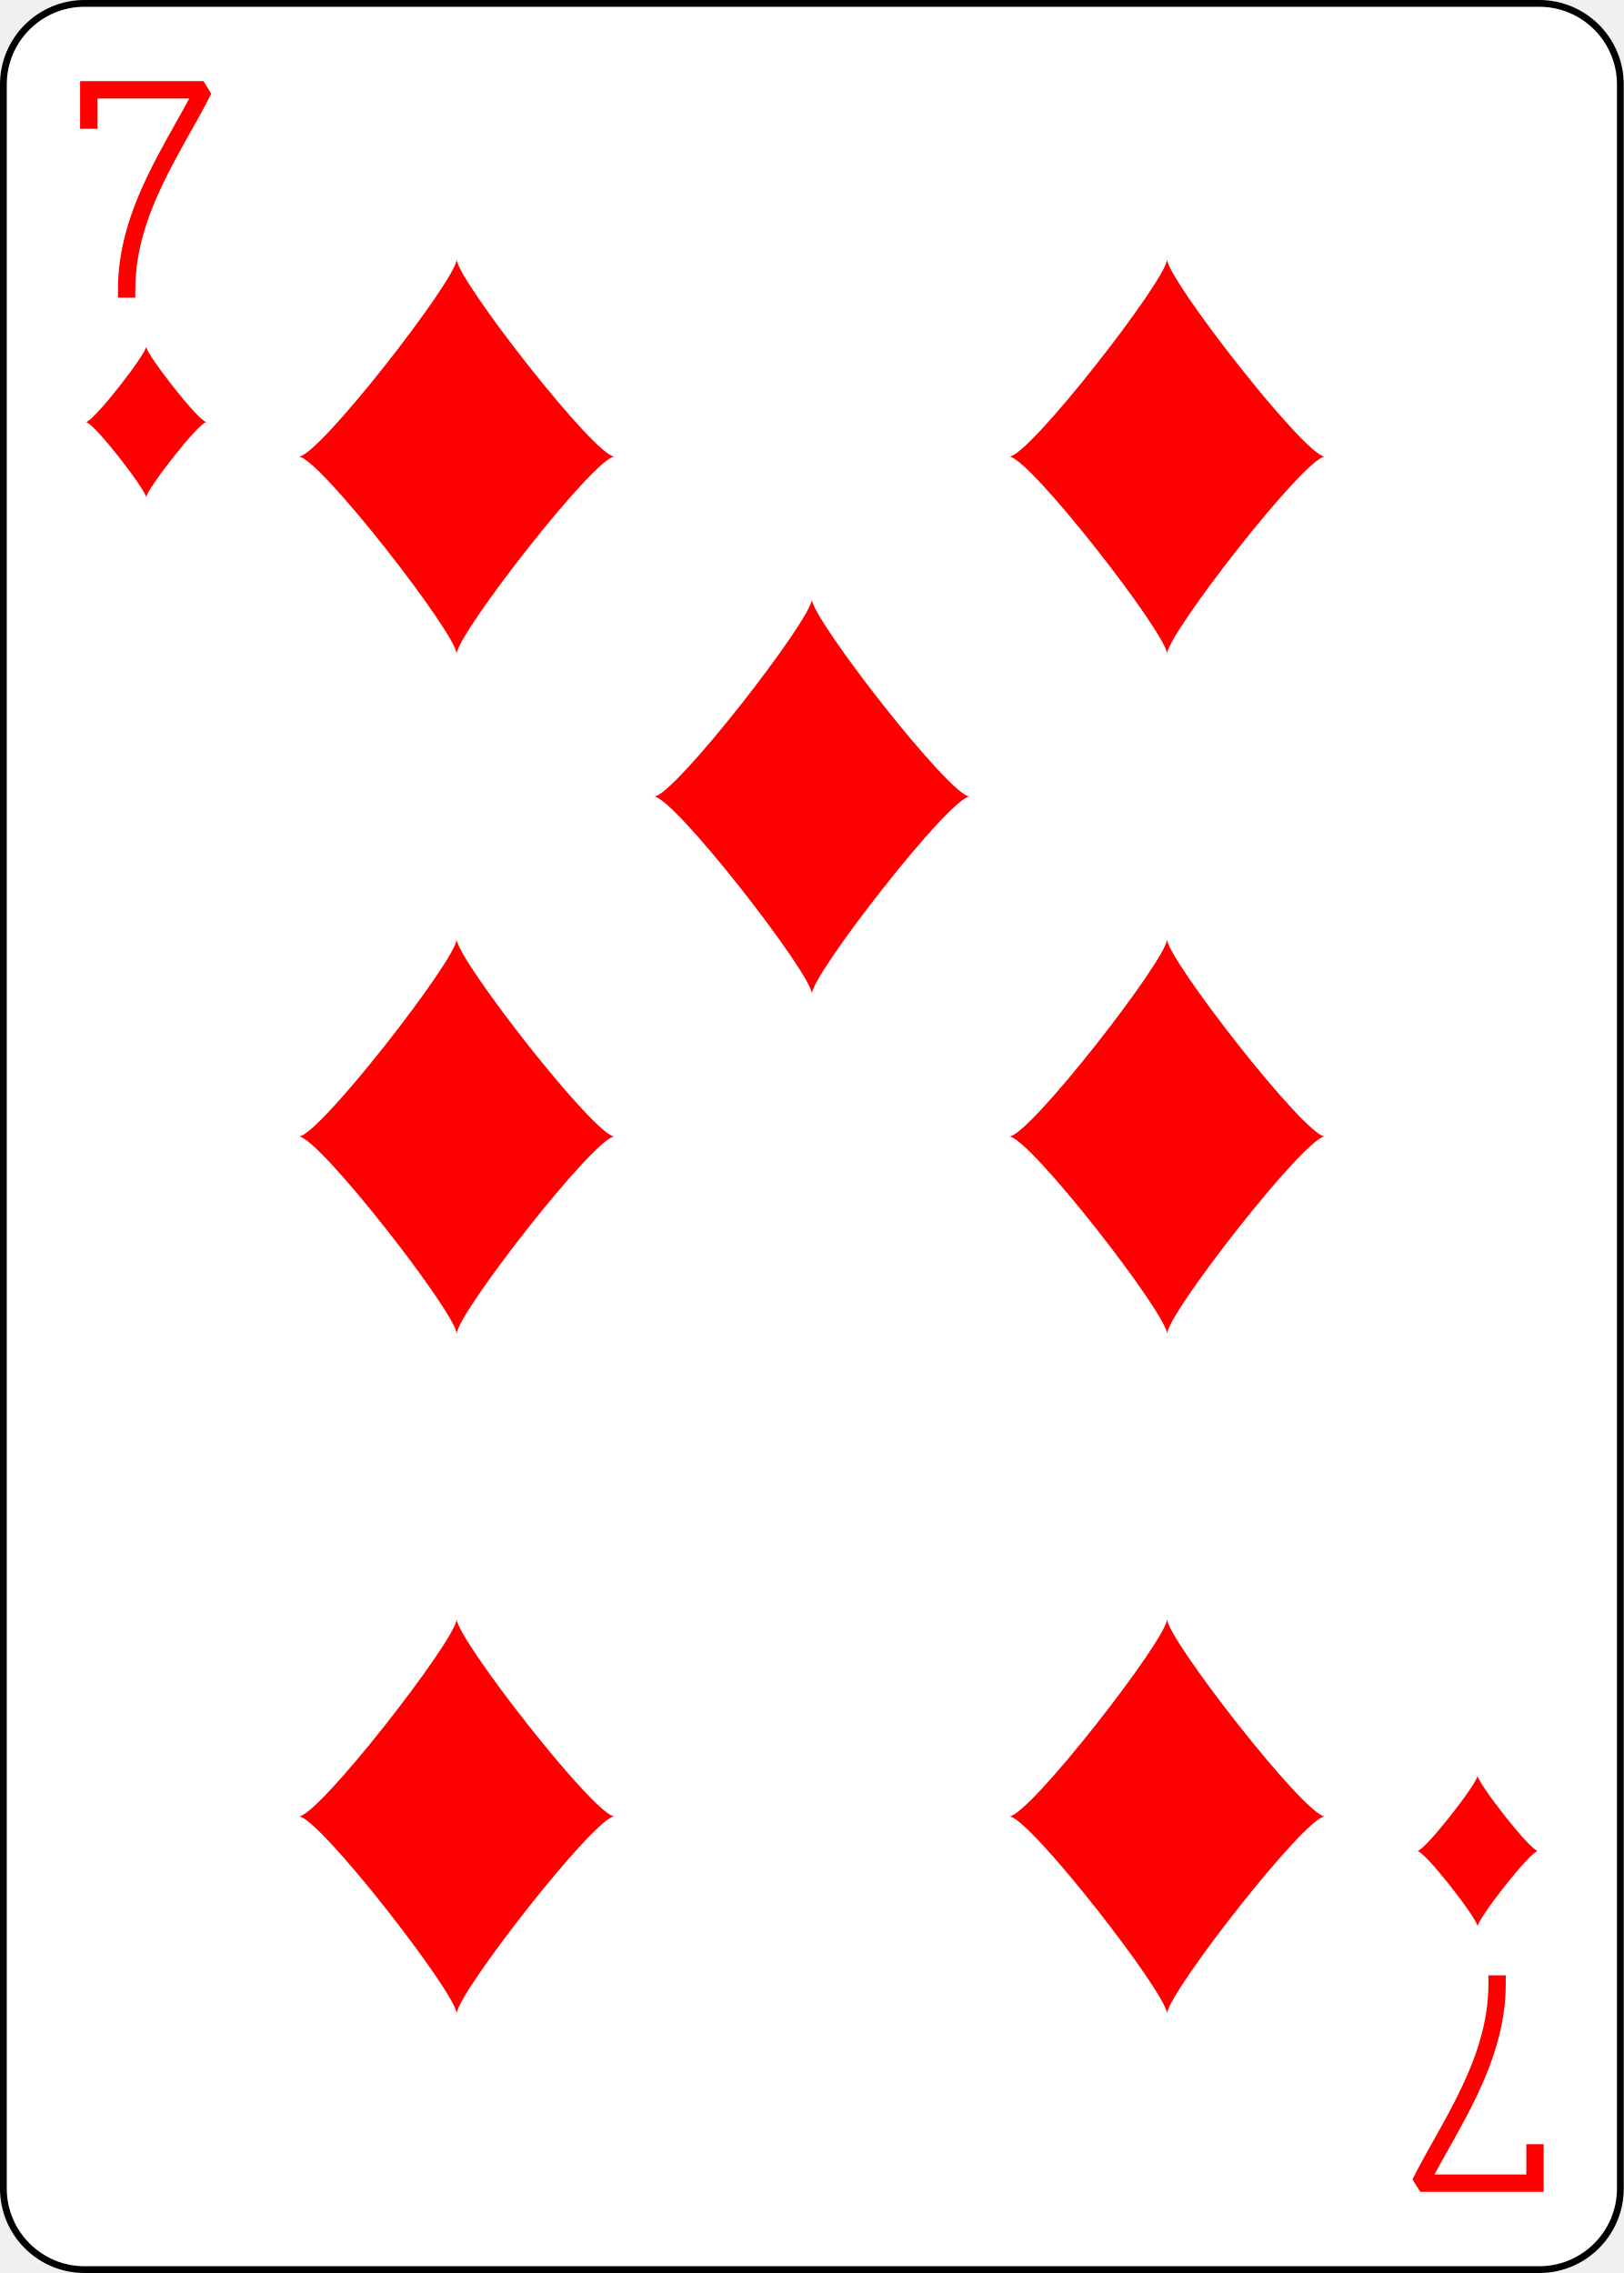
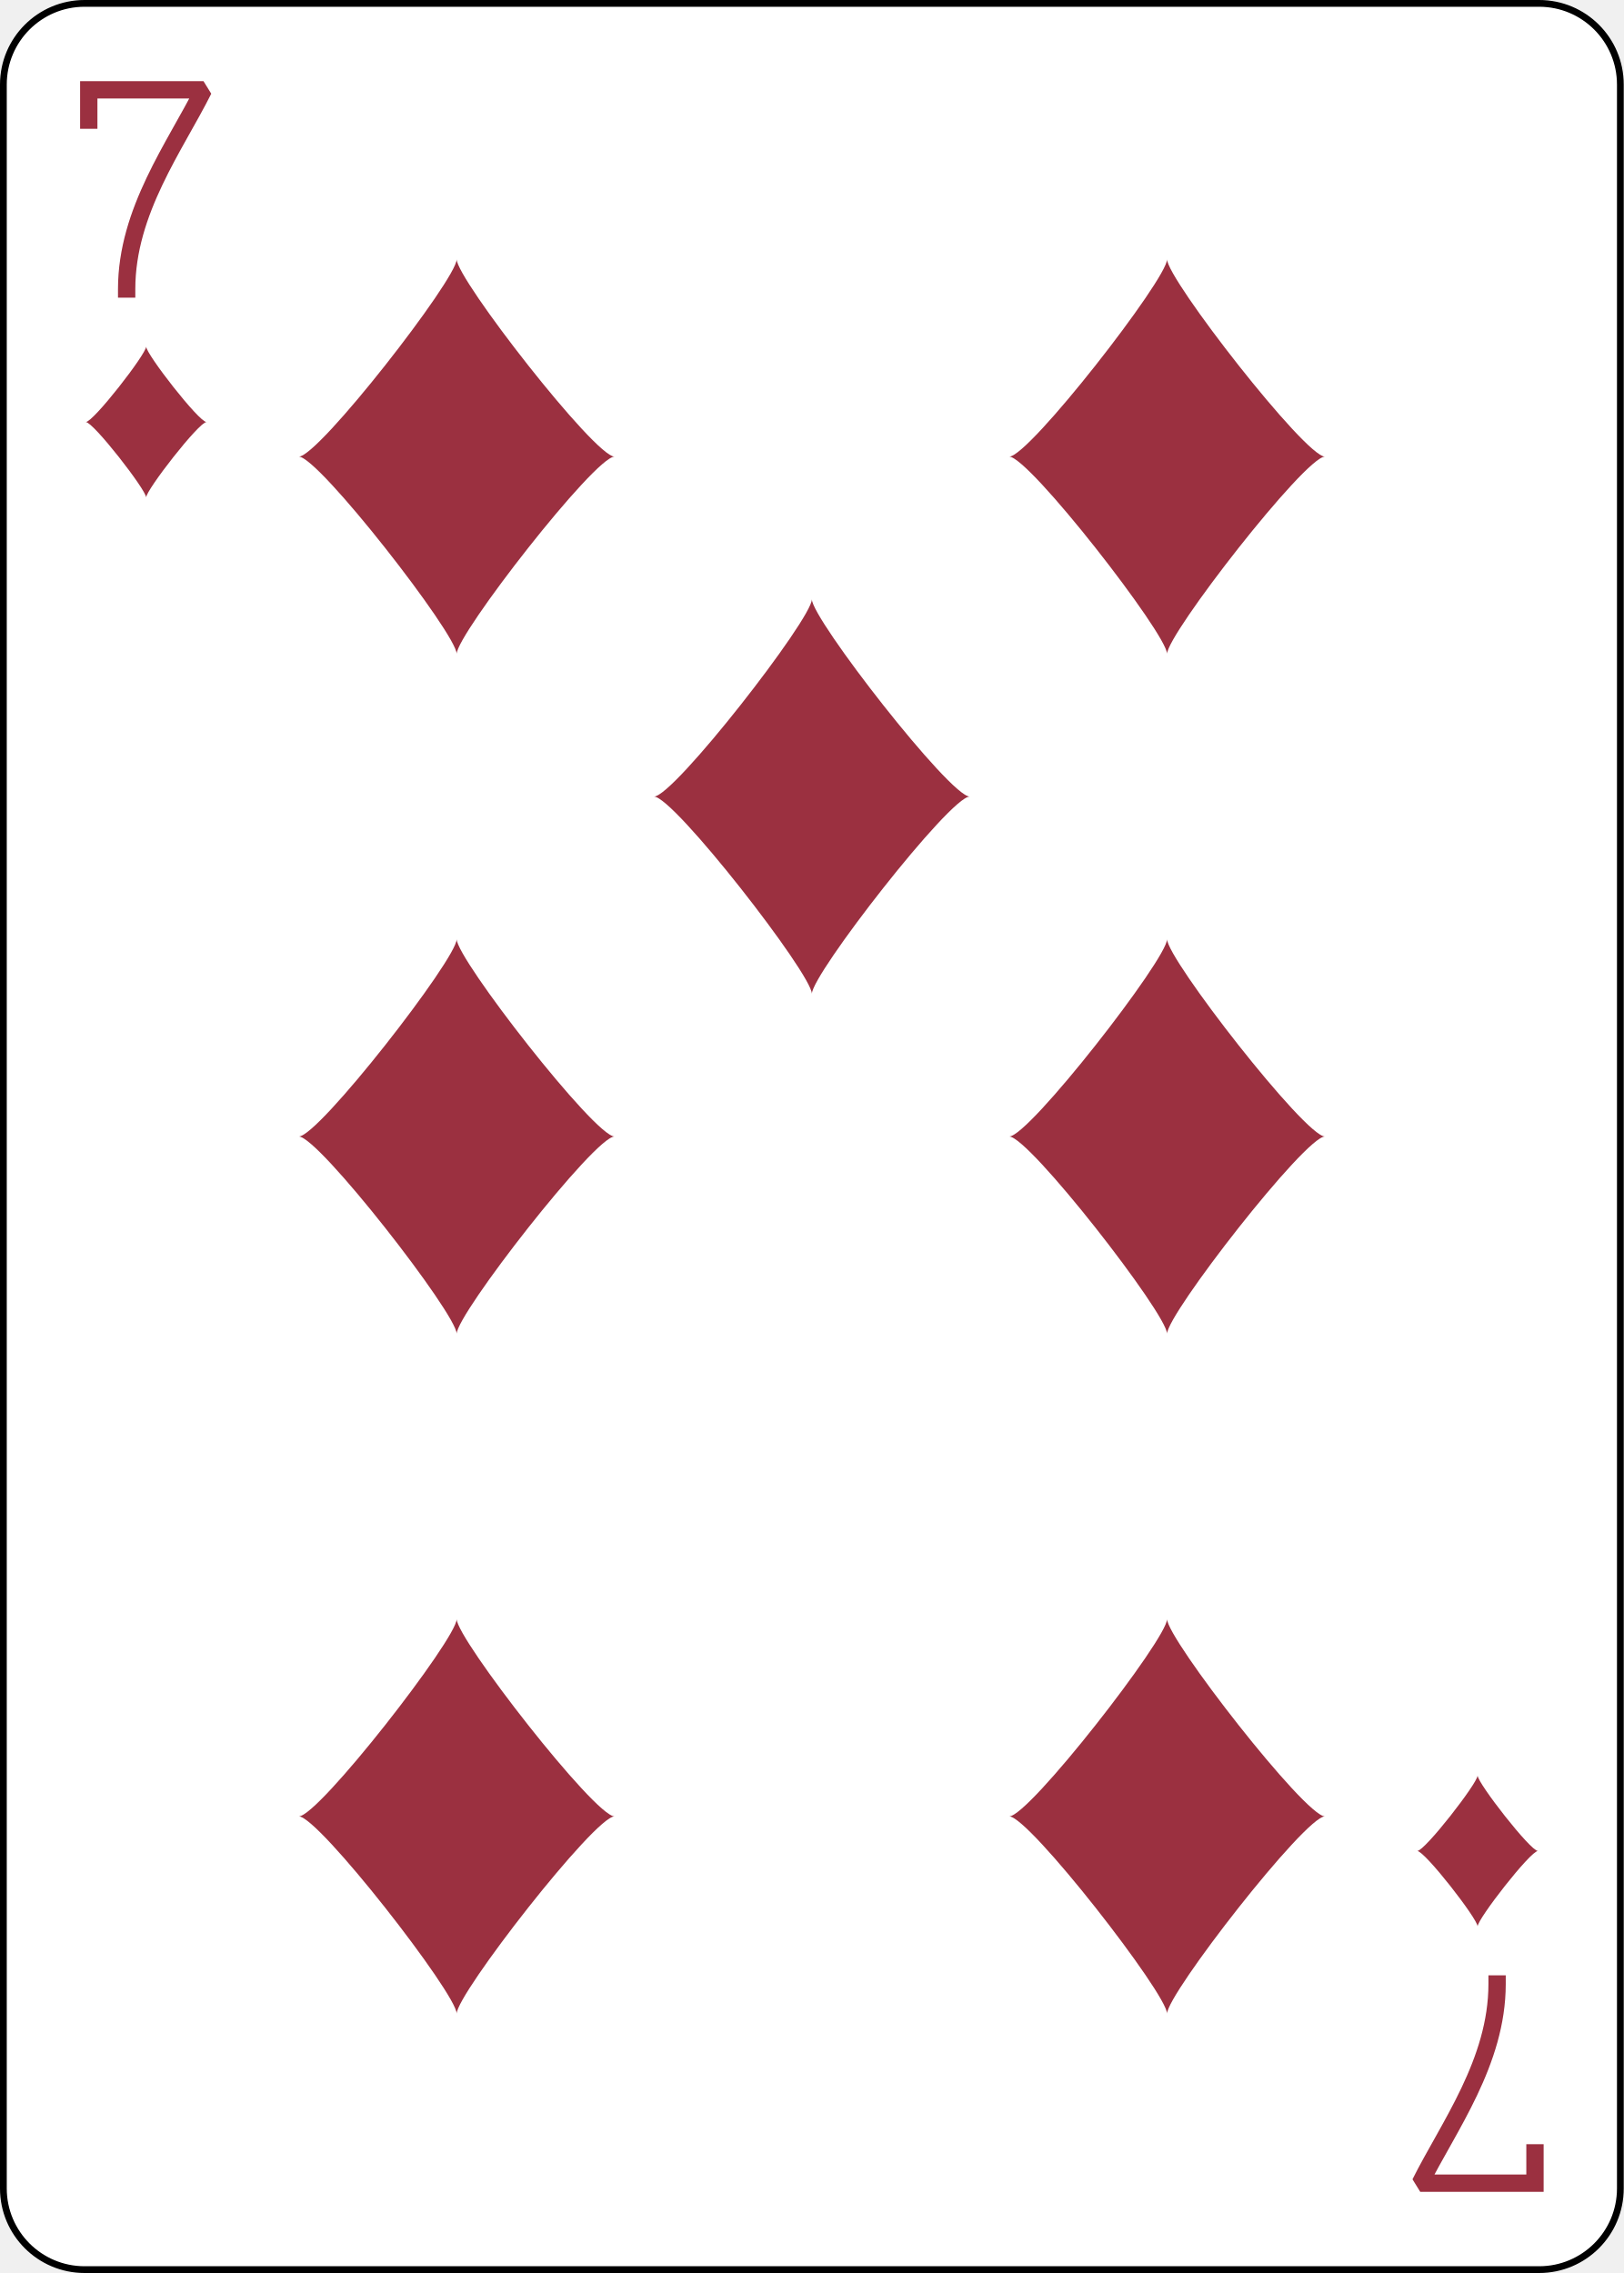
<svg xmlns="http://www.w3.org/2000/svg" xmlns:xlink="http://www.w3.org/1999/xlink" class="card" face="7D" height="3.5in" preserveAspectRatio="none" viewBox="-120 -168 240 336" width="2.5in">
  <defs>
    <symbol id="SD7" viewBox="-600 -600 1200 1200" preserveAspectRatio="xMinYMid">
-       <path d="M-400 0C-350 0 0 -450 0 -500C0 -450 350 0 400 0C350 0 0 450 0 500C0 450 -350 0 -400 0Z" fill="red" />
+       <path d="M-400 0C-350 0 0 -450 0 -500C0 -450 350 0 400 0C350 0 0 450 0 500C0 450 -350 0 -400 0Z" fill="#9b3040" />
    </symbol>
    <symbol id="VD7" viewBox="-500 -500 1000 1000" preserveAspectRatio="xMinYMid">
-       <path d="M-265 -320L-265 -460L265 -460C135 -200 -90 100 -90 460" stroke="red" stroke-width="80" stroke-linecap="square" stroke-miterlimit="1.5" fill="none" />
+       <path d="M-265 -320L-265 -460L265 -460C135 -200 -90 100 -90 460" stroke="#9b3040" stroke-width="80" stroke-linecap="square" stroke-miterlimit="1.5" fill="none" />
    </symbol>
  </defs>
  <rect width="239" height="335" x="-119.5" y="-167.5" rx="12" ry="12" fill="white" stroke="black" />
  <use xlink:href="#VD7" height="32" width="32" x="-114.4" y="-156" />
  <use xlink:href="#SD7" height="26.769" width="26.769" x="-111.784" y="-119" />
  <use xlink:href="#SD7" height="70" width="70" x="-87.501" y="-135.501" />
  <use xlink:href="#SD7" height="70" width="70" x="17.501" y="-135.501" />
  <use xlink:href="#SD7" height="70" width="70" x="-87.501" y="-35" />
  <use xlink:href="#SD7" height="70" width="70" x="17.501" y="-35" />
  <use xlink:href="#SD7" height="70" width="70" x="-35" y="-85.25" />
  <g transform="rotate(180)">
    <use xlink:href="#VD7" height="32" width="32" x="-114.4" y="-156" />
    <use xlink:href="#SD7" height="26.769" width="26.769" x="-111.784" y="-119" />
    <use xlink:href="#SD7" height="70" width="70" x="-87.501" y="-135.501" />
    <use xlink:href="#SD7" height="70" width="70" x="17.501" y="-135.501" />
  </g>
</svg>
